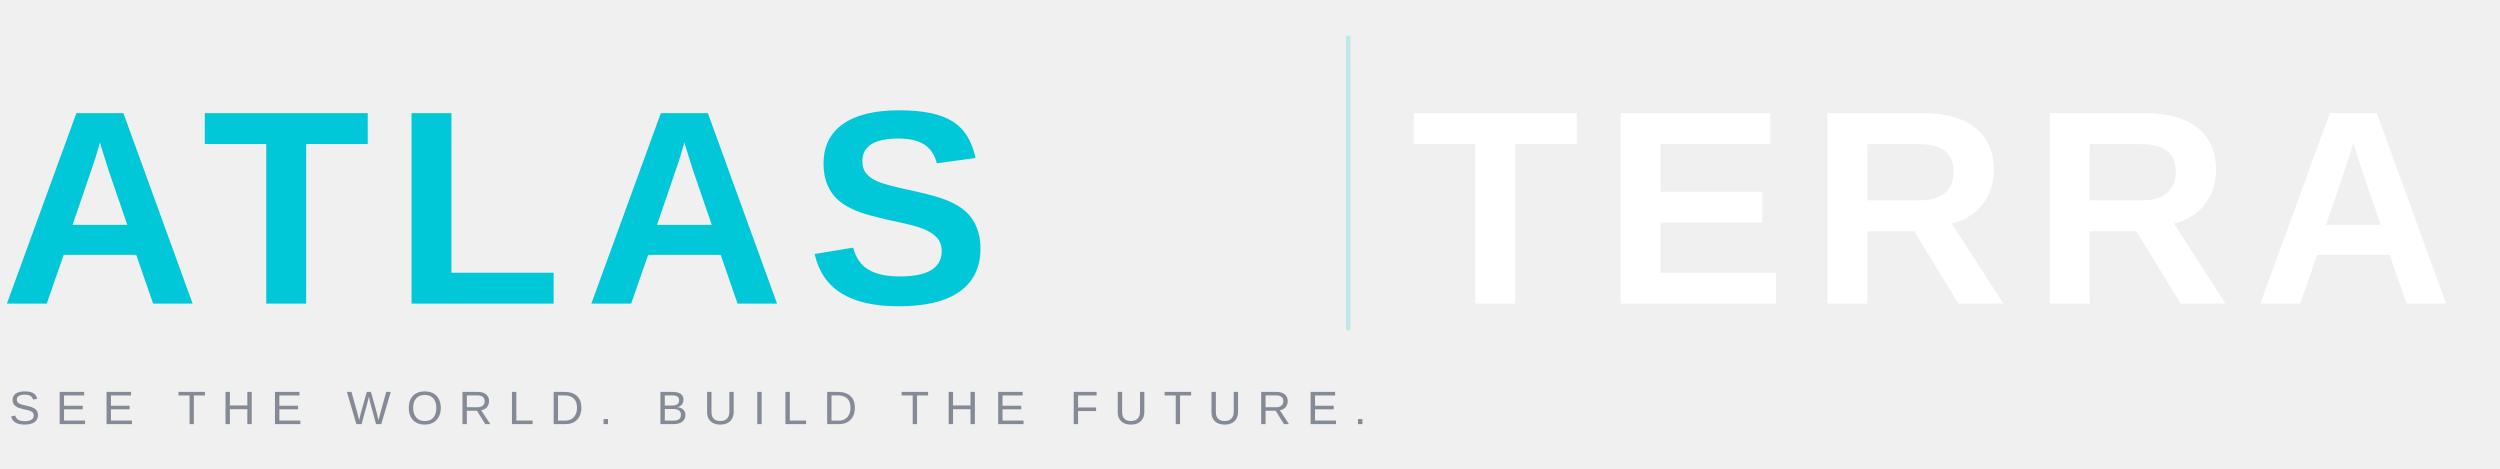
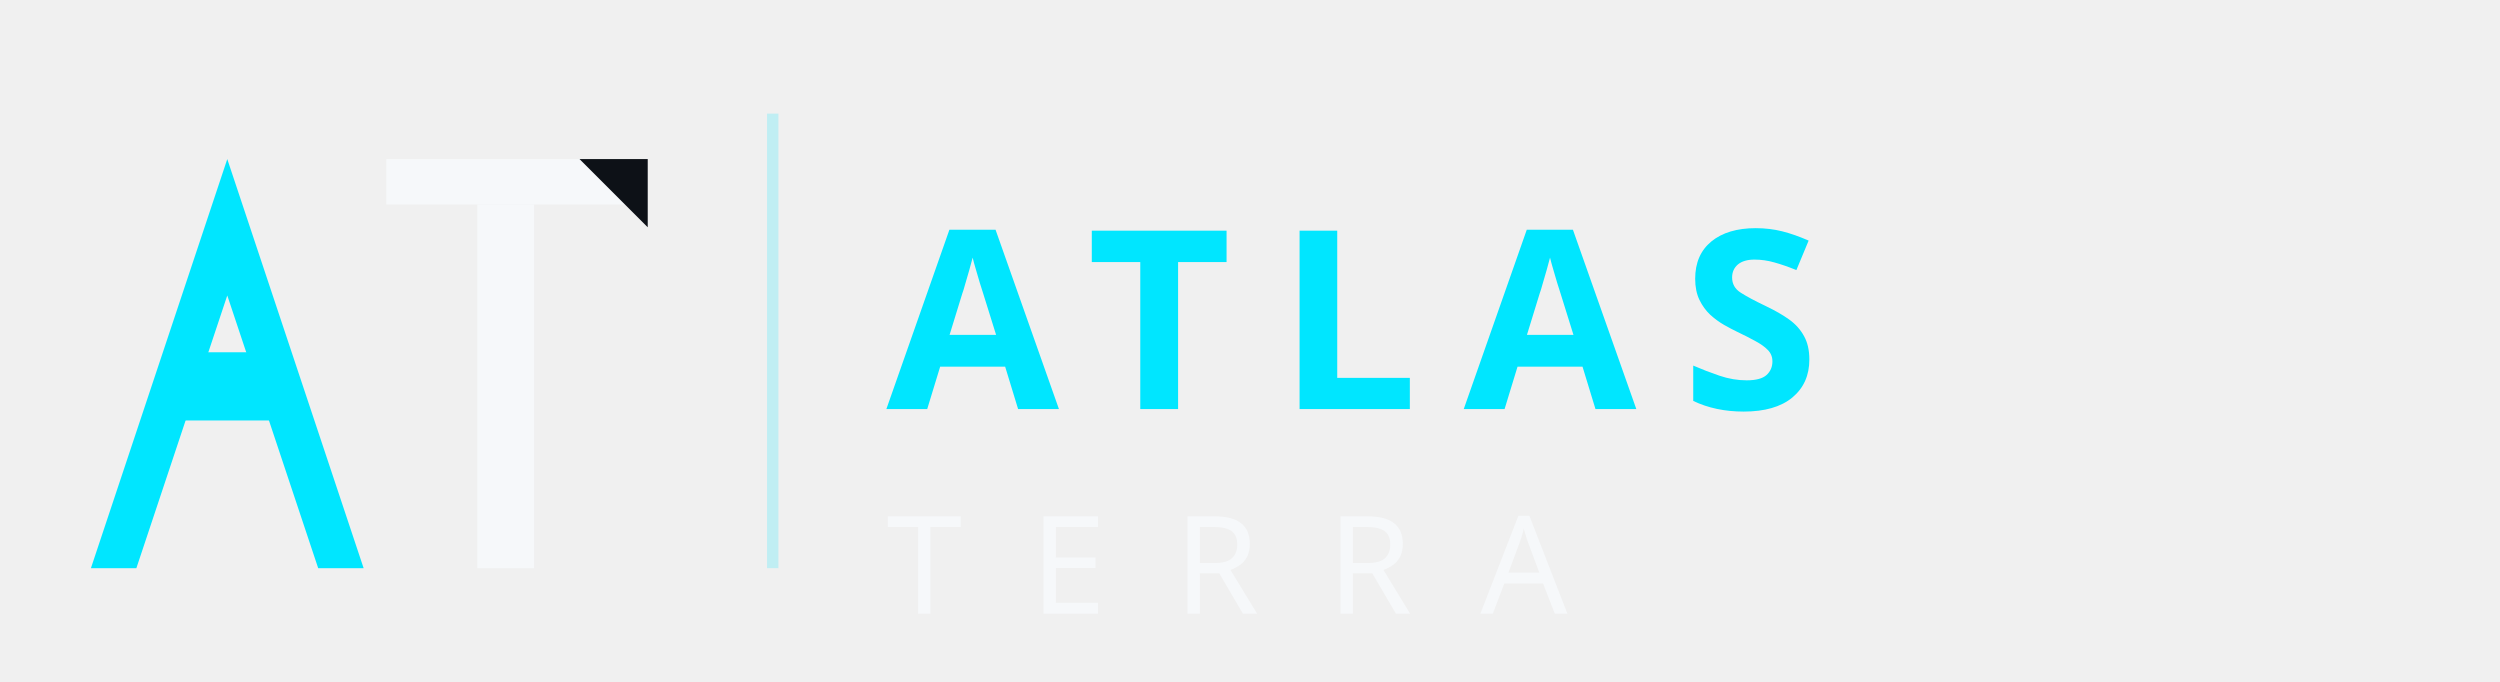
- <svg xmlns="http://www.w3.org/2000/svg" viewBox="0 0 560 105" fill="none">
-   <text x="0" y="68" font-family="Orbitron, Arial, sans-serif" font-weight="800" font-size="62" letter-spacing="5" fill="#00C8D9">ATLAS</text>
-   <line x1="302" y1="8" x2="302" y2="74" stroke="rgba(0,200,217,0.2)" stroke-width="1" />
-   <text x="316" y="68" font-family="Orbitron, Arial, sans-serif" font-weight="800" font-size="62" letter-spacing="5" fill="#FFFFFF">TERRA</text>
-   <text x="2" y="95" font-family="Montserrat, Arial, sans-serif" font-weight="300" font-size="10.5" letter-spacing="3.5" fill="rgba(107,114,128,0.8)">SEE THE WORLD.  BUILD THE FUTURE.</text>
+ <svg xmlns="http://www.w3.org/2000/svg" viewBox="0 0 220 60" fill="none">
+   <polygon points="8,50 20,14 32,50 28,50 20,26 12,50" fill="#00E6FF" />
+   <polygon points="13.5,37 26.5,37 25,31 15,31" fill="#00E6FF" />
+   <polygon points="34,18 55,18 55,14 34,14" fill="#F6F8FA" />
+   <rect x="42" y="18" width="5" height="32" fill="#F6F8FA" />
+   <polygon points="51,14 57,14 57,20" fill="#0D1117" />
+   <line x1="68" y1="10" x2="68" y2="50" stroke="rgba(0,230,255,0.2)" stroke-width="1" />
+   <text x="78" y="36" font-family="'Exo 2', Rajdhani, Orbitron, sans-serif" font-weight="700" font-size="22" letter-spacing="4" fill="#00E6FF">ATLAS</text>
+   <text x="78" y="54" font-family="'Exo 2', Rajdhani, Orbitron, sans-serif" font-weight="400" font-size="12" letter-spacing="6" fill="#F6F8FA">TERRA</text>
</svg>
